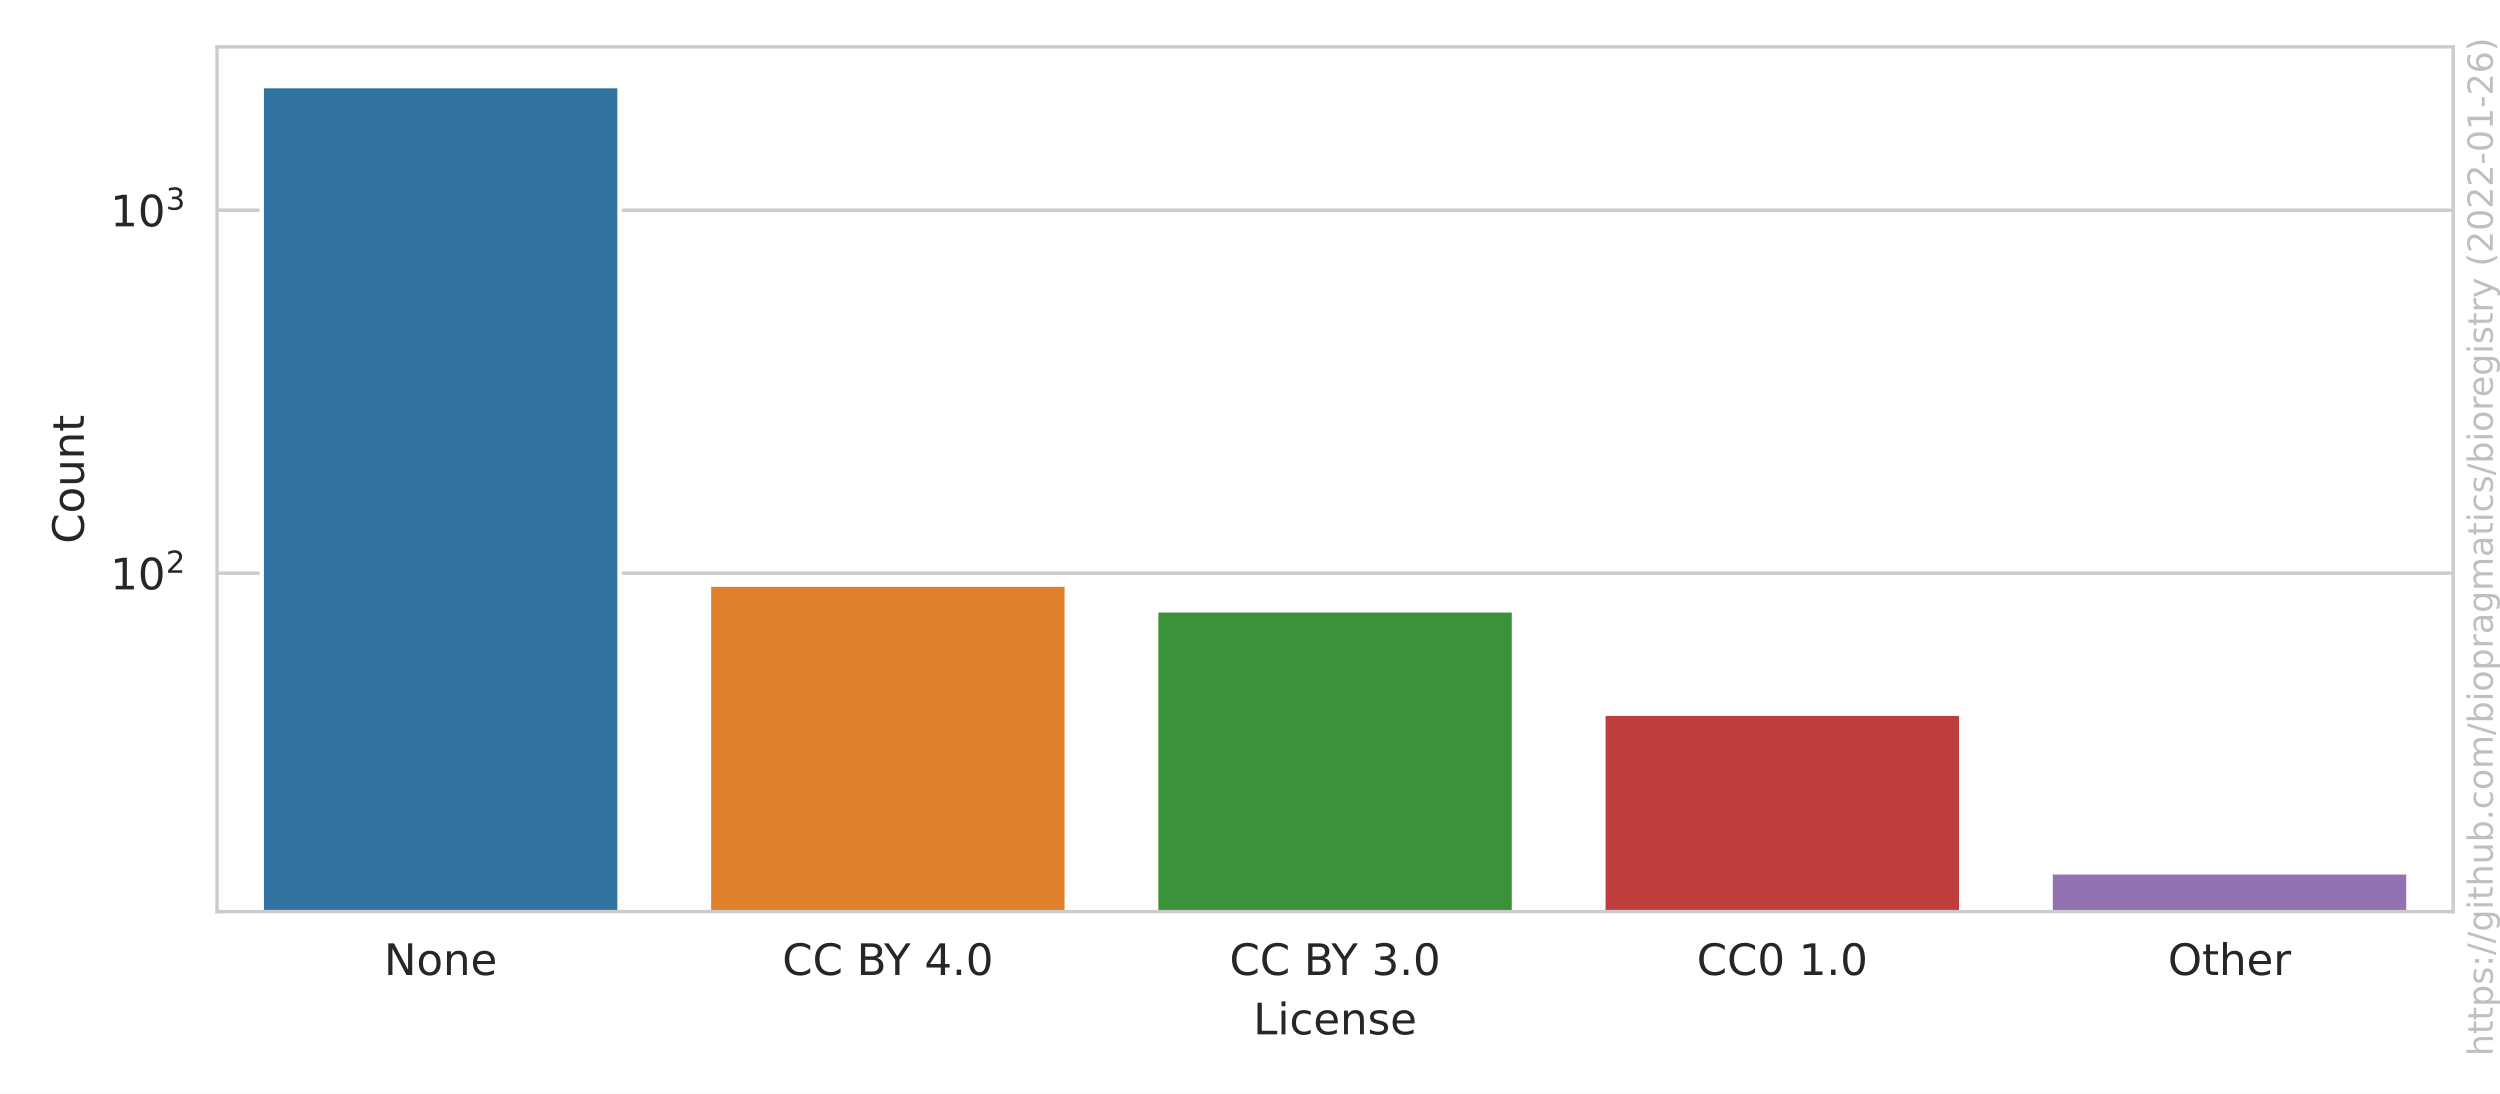
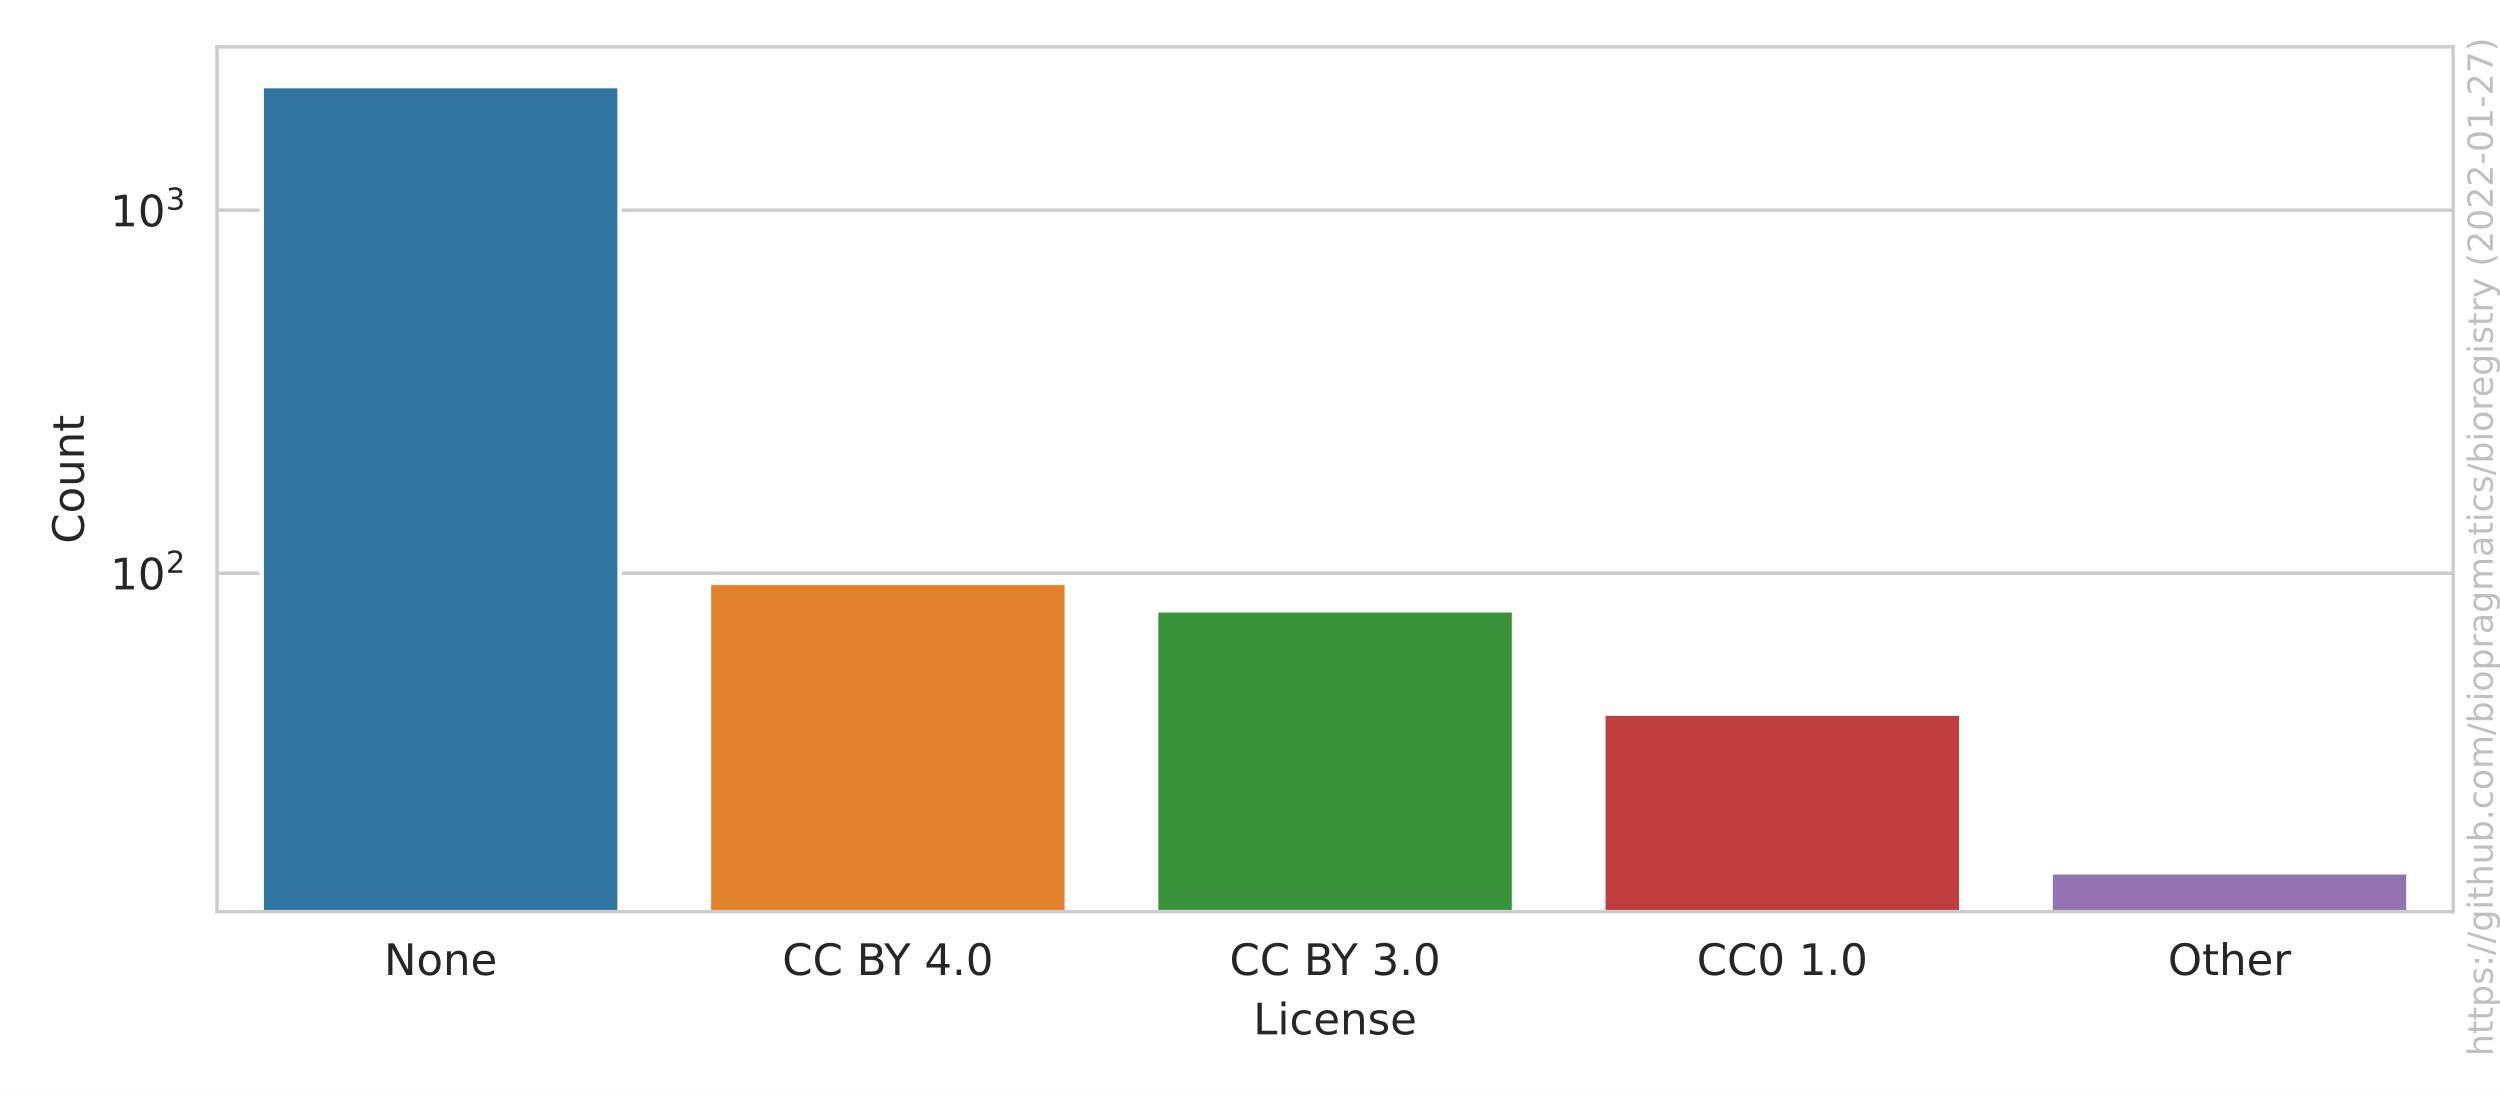
<svg xmlns="http://www.w3.org/2000/svg" xmlns:xlink="http://www.w3.org/1999/xlink" width="576pt" height="252pt" viewBox="0 0 576 252" version="1.1">
  <defs>
    <style type="text/css">*{stroke-linejoin: round; stroke-linecap: butt}</style>
  </defs>
  <g id="figure_1">
    <g id="patch_1">
      <path d="M 0 252  L 576 252  L 576 0  L 0 0  z " style="fill: #ffffff" />
    </g>
    <g id="axes_1">
      <g id="patch_2">
        <path d="M 50.003 210.04  L 565.2 210.04  L 565.2 10.8  L 50.003 10.8  z " style="fill: #ffffff" />
      </g>
      <g id="matplotlib.axis_1">
        <g id="xtick_1">
          <g id="text_1">
            <g style="fill: #262626" transform="translate(88.4771 224.6384)scale(0.1 -0.1)">
              <defs>
                <path id="DejaVuSans-4e" d="M 628 4666  L 1478 4666  L 3547 763  L 3547 4666  L 4159 4666  L 4159 0  L 3309 0  L 1241 3903  L 1241 0  L 628 0  L 628 4666  z " transform="scale(0.015625)" />
                <path id="DejaVuSans-6f" d="M 1959 3097  Q 1497 3097 1228 2736  Q 959 2375 959 1747  Q 959 1119 1226 758  Q 1494 397 1959 397  Q 2419 397 2687 759  Q 2956 1122 2956 1747  Q 2956 2369 2687 2733  Q 2419 3097 1959 3097  z M 1959 3584  Q 2709 3584 3137 3096  Q 3566 2609 3566 1747  Q 3566 888 3137 398  Q 2709 -91 1959 -91  Q 1206 -91 779 398  Q 353 888 353 1747  Q 353 2609 779 3096  Q 1206 3584 1959 3584  z " transform="scale(0.015625)" />
                <path id="DejaVuSans-6e" d="M 3513 2113  L 3513 0  L 2938 0  L 2938 2094  Q 2938 2591 2744 2837  Q 2550 3084 2163 3084  Q 1697 3084 1428 2787  Q 1159 2491 1159 1978  L 1159 0  L 581 0  L 581 3500  L 1159 3500  L 1159 2956  Q 1366 3272 1645 3428  Q 1925 3584 2291 3584  Q 2894 3584 3203 3211  Q 3513 2838 3513 2113  z " transform="scale(0.015625)" />
                <path id="DejaVuSans-65" d="M 3597 1894  L 3597 1613  L 953 1613  Q 991 1019 1311 708  Q 1631 397 2203 397  Q 2534 397 2845 478  Q 3156 559 3463 722  L 3463 178  Q 3153 47 2828 -22  Q 2503 -91 2169 -91  Q 1331 -91 842 396  Q 353 884 353 1716  Q 353 2575 817 3079  Q 1281 3584 2069 3584  Q 2775 3584 3186 3129  Q 3597 2675 3597 1894  z M 3022 2063  Q 3016 2534 2758 2815  Q 2500 3097 2075 3097  Q 1594 3097 1305 2825  Q 1016 2553 972 2059  L 3022 2063  z " transform="scale(0.015625)" />
              </defs>
              <use xlink:href="#DejaVuSans-4e" />
              <use xlink:href="#DejaVuSans-6f" x="74.805" />
              <use xlink:href="#DejaVuSans-6e" x="135.986" />
              <use xlink:href="#DejaVuSans-65" x="199.365" />
            </g>
          </g>
        </g>
        <g id="xtick_2">
          <g id="text_2">
            <g style="fill: #262626" transform="translate(180.24 224.6384)scale(0.1 -0.1)">
              <defs>
                <path id="DejaVuSans-43" d="M 4122 4306  L 4122 3641  Q 3803 3938 3442 4084  Q 3081 4231 2675 4231  Q 1875 4231 1450 3742  Q 1025 3253 1025 2328  Q 1025 1406 1450 917  Q 1875 428 2675 428  Q 3081 428 3442 575  Q 3803 722 4122 1019  L 4122 359  Q 3791 134 3420 21  Q 3050 -91 2638 -91  Q 1578 -91 968 557  Q 359 1206 359 2328  Q 359 3453 968 4101  Q 1578 4750 2638 4750  Q 3056 4750 3426 4639  Q 3797 4528 4122 4306  z " transform="scale(0.015625)" />
                <path id="DejaVuSans-20" transform="scale(0.015625)" />
                <path id="DejaVuSans-42" d="M 1259 2228  L 1259 519  L 2272 519  Q 2781 519 3026 730  Q 3272 941 3272 1375  Q 3272 1813 3026 2020  Q 2781 2228 2272 2228  L 1259 2228  z M 1259 4147  L 1259 2741  L 2194 2741  Q 2656 2741 2882 2914  Q 3109 3088 3109 3444  Q 3109 3797 2882 3972  Q 2656 4147 2194 4147  L 1259 4147  z M 628 4666  L 2241 4666  Q 2963 4666 3353 4366  Q 3744 4066 3744 3513  Q 3744 3084 3544 2831  Q 3344 2578 2956 2516  Q 3422 2416 3680 2098  Q 3938 1781 3938 1306  Q 3938 681 3513 340  Q 3088 0 2303 0  L 628 0  L 628 4666  z " transform="scale(0.015625)" />
                <path id="DejaVuSans-59" d="M -13 4666  L 666 4666  L 1959 2747  L 3244 4666  L 3922 4666  L 2272 2222  L 2272 0  L 1638 0  L 1638 2222  L -13 4666  z " transform="scale(0.015625)" />
                <path id="DejaVuSans-34" d="M 2419 4116  L 825 1625  L 2419 1625  L 2419 4116  z M 2253 4666  L 3047 4666  L 3047 1625  L 3713 1625  L 3713 1100  L 3047 1100  L 3047 0  L 2419 0  L 2419 1100  L 313 1100  L 313 1709  L 2253 4666  z " transform="scale(0.015625)" />
                <path id="DejaVuSans-2e" d="M 684 794  L 1344 794  L 1344 0  L 684 0  L 684 794  z " transform="scale(0.015625)" />
                <path id="DejaVuSans-30" d="M 2034 4250  Q 1547 4250 1301 3770  Q 1056 3291 1056 2328  Q 1056 1369 1301 889  Q 1547 409 2034 409  Q 2525 409 2770 889  Q 3016 1369 3016 2328  Q 3016 3291 2770 3770  Q 2525 4250 2034 4250  z M 2034 4750  Q 2819 4750 3233 4129  Q 3647 3509 3647 2328  Q 3647 1150 3233 529  Q 2819 -91 2034 -91  Q 1250 -91 836 529  Q 422 1150 422 2328  Q 422 3509 836 4129  Q 1250 4750 2034 4750  z " transform="scale(0.015625)" />
              </defs>
              <use xlink:href="#DejaVuSans-43" />
              <use xlink:href="#DejaVuSans-43" x="69.824" />
              <use xlink:href="#DejaVuSans-20" x="139.648" />
              <use xlink:href="#DejaVuSans-42" x="171.436" />
              <use xlink:href="#DejaVuSans-59" x="234.539" />
              <use xlink:href="#DejaVuSans-20" x="295.623" />
              <use xlink:href="#DejaVuSans-34" x="327.41" />
              <use xlink:href="#DejaVuSans-2e" x="391.033" />
              <use xlink:href="#DejaVuSans-30" x="422.82" />
            </g>
          </g>
        </g>
        <g id="xtick_3">
          <g id="text_3">
            <g style="fill: #262626" transform="translate(283.2795 224.6384)scale(0.1 -0.1)">
              <defs>
                <path id="DejaVuSans-33" d="M 2597 2516  Q 3050 2419 3304 2112  Q 3559 1806 3559 1356  Q 3559 666 3084 287  Q 2609 -91 1734 -91  Q 1441 -91 1130 -33  Q 819 25 488 141  L 488 750  Q 750 597 1062 519  Q 1375 441 1716 441  Q 2309 441 2620 675  Q 2931 909 2931 1356  Q 2931 1769 2642 2001  Q 2353 2234 1838 2234  L 1294 2234  L 1294 2753  L 1863 2753  Q 2328 2753 2575 2939  Q 2822 3125 2822 3475  Q 2822 3834 2567 4026  Q 2313 4219 1838 4219  Q 1578 4219 1281 4162  Q 984 4106 628 3988  L 628 4550  Q 988 4650 1302 4700  Q 1616 4750 1894 4750  Q 2613 4750 3031 4423  Q 3450 4097 3450 3541  Q 3450 3153 3228 2886  Q 3006 2619 2597 2516  z " transform="scale(0.015625)" />
              </defs>
              <use xlink:href="#DejaVuSans-43" />
              <use xlink:href="#DejaVuSans-43" x="69.824" />
              <use xlink:href="#DejaVuSans-20" x="139.648" />
              <use xlink:href="#DejaVuSans-42" x="171.436" />
              <use xlink:href="#DejaVuSans-59" x="234.539" />
              <use xlink:href="#DejaVuSans-20" x="295.623" />
              <use xlink:href="#DejaVuSans-33" x="327.41" />
              <use xlink:href="#DejaVuSans-2e" x="391.033" />
              <use xlink:href="#DejaVuSans-30" x="422.82" />
            </g>
          </g>
        </g>
        <g id="xtick_4">
          <g id="text_4">
            <g style="fill: #262626" transform="translate(390.9361 224.6384)scale(0.1 -0.1)">
              <defs>
                <path id="DejaVuSans-31" d="M 794 531  L 1825 531  L 1825 4091  L 703 3866  L 703 4441  L 1819 4666  L 2450 4666  L 2450 531  L 3481 531  L 3481 0  L 794 0  L 794 531  z " transform="scale(0.015625)" />
              </defs>
              <use xlink:href="#DejaVuSans-43" />
              <use xlink:href="#DejaVuSans-43" x="69.824" />
              <use xlink:href="#DejaVuSans-30" x="139.648" />
              <use xlink:href="#DejaVuSans-20" x="203.271" />
              <use xlink:href="#DejaVuSans-31" x="235.059" />
              <use xlink:href="#DejaVuSans-2e" x="298.682" />
              <use xlink:href="#DejaVuSans-30" x="330.469" />
            </g>
          </g>
        </g>
        <g id="xtick_5">
          <g id="text_5">
            <g style="fill: #262626" transform="translate(499.4834 224.6384)scale(0.1 -0.1)">
              <defs>
                <path id="DejaVuSans-4f" d="M 2522 4238  Q 1834 4238 1429 3725  Q 1025 3213 1025 2328  Q 1025 1447 1429 934  Q 1834 422 2522 422  Q 3209 422 3611 934  Q 4013 1447 4013 2328  Q 4013 3213 3611 3725  Q 3209 4238 2522 4238  z M 2522 4750  Q 3503 4750 4090 4092  Q 4678 3434 4678 2328  Q 4678 1225 4090 567  Q 3503 -91 2522 -91  Q 1538 -91 948 565  Q 359 1222 359 2328  Q 359 3434 948 4092  Q 1538 4750 2522 4750  z " transform="scale(0.015625)" />
                <path id="DejaVuSans-74" d="M 1172 4494  L 1172 3500  L 2356 3500  L 2356 3053  L 1172 3053  L 1172 1153  Q 1172 725 1289 603  Q 1406 481 1766 481  L 2356 481  L 2356 0  L 1766 0  Q 1100 0 847 248  Q 594 497 594 1153  L 594 3053  L 172 3053  L 172 3500  L 594 3500  L 594 4494  L 1172 4494  z " transform="scale(0.015625)" />
                <path id="DejaVuSans-68" d="M 3513 2113  L 3513 0  L 2938 0  L 2938 2094  Q 2938 2591 2744 2837  Q 2550 3084 2163 3084  Q 1697 3084 1428 2787  Q 1159 2491 1159 1978  L 1159 0  L 581 0  L 581 4863  L 1159 4863  L 1159 2956  Q 1366 3272 1645 3428  Q 1925 3584 2291 3584  Q 2894 3584 3203 3211  Q 3513 2838 3513 2113  z " transform="scale(0.015625)" />
                <path id="DejaVuSans-72" d="M 2631 2963  Q 2534 3019 2420 3045  Q 2306 3072 2169 3072  Q 1681 3072 1420 2755  Q 1159 2438 1159 1844  L 1159 0  L 581 0  L 581 3500  L 1159 3500  L 1159 2956  Q 1341 3275 1631 3429  Q 1922 3584 2338 3584  Q 2397 3584 2469 3576  Q 2541 3569 2628 3553  L 2631 2963  z " transform="scale(0.015625)" />
              </defs>
              <use xlink:href="#DejaVuSans-4f" />
              <use xlink:href="#DejaVuSans-74" x="78.711" />
              <use xlink:href="#DejaVuSans-68" x="117.92" />
              <use xlink:href="#DejaVuSans-65" x="181.299" />
              <use xlink:href="#DejaVuSans-72" x="242.822" />
            </g>
          </g>
        </g>
        <g id="text_6">
          <g style="fill: #262626" transform="translate(288.7506 238.3166)scale(0.1 -0.1)">
            <defs>
              <path id="DejaVuSans-4c" d="M 628 4666  L 1259 4666  L 1259 531  L 3531 531  L 3531 0  L 628 0  L 628 4666  z " transform="scale(0.015625)" />
              <path id="DejaVuSans-69" d="M 603 3500  L 1178 3500  L 1178 0  L 603 0  L 603 3500  z M 603 4863  L 1178 4863  L 1178 4134  L 603 4134  L 603 4863  z " transform="scale(0.015625)" />
              <path id="DejaVuSans-63" d="M 3122 3366  L 3122 2828  Q 2878 2963 2633 3030  Q 2388 3097 2138 3097  Q 1578 3097 1268 2742  Q 959 2388 959 1747  Q 959 1106 1268 751  Q 1578 397 2138 397  Q 2388 397 2633 464  Q 2878 531 3122 666  L 3122 134  Q 2881 22 2623 -34  Q 2366 -91 2075 -91  Q 1284 -91 818 406  Q 353 903 353 1747  Q 353 2603 823 3093  Q 1294 3584 2113 3584  Q 2378 3584 2631 3529  Q 2884 3475 3122 3366  z " transform="scale(0.015625)" />
              <path id="DejaVuSans-73" d="M 2834 3397  L 2834 2853  Q 2591 2978 2328 3040  Q 2066 3103 1784 3103  Q 1356 3103 1142 2972  Q 928 2841 928 2578  Q 928 2378 1081 2264  Q 1234 2150 1697 2047  L 1894 2003  Q 2506 1872 2764 1633  Q 3022 1394 3022 966  Q 3022 478 2636 193  Q 2250 -91 1575 -91  Q 1294 -91 989 -36  Q 684 19 347 128  L 347 722  Q 666 556 975 473  Q 1284 391 1588 391  Q 1994 391 2212 530  Q 2431 669 2431 922  Q 2431 1156 2273 1281  Q 2116 1406 1581 1522  L 1381 1569  Q 847 1681 609 1914  Q 372 2147 372 2553  Q 372 3047 722 3315  Q 1072 3584 1716 3584  Q 2034 3584 2315 3537  Q 2597 3491 2834 3397  z " transform="scale(0.015625)" />
            </defs>
            <use xlink:href="#DejaVuSans-4c" />
            <use xlink:href="#DejaVuSans-69" x="55.713" />
            <use xlink:href="#DejaVuSans-63" x="83.496" />
            <use xlink:href="#DejaVuSans-65" x="138.477" />
            <use xlink:href="#DejaVuSans-6e" x="200" />
            <use xlink:href="#DejaVuSans-73" x="263.379" />
            <use xlink:href="#DejaVuSans-65" x="315.479" />
          </g>
        </g>
      </g>
      <g id="matplotlib.axis_2">
        <g id="ytick_1">
          <g id="line2d_1">
            <path d="M 50.003 132.071  L 565.2 132.071  " clip-path="url(#p89d8e77453)" style="fill: none; stroke: #cccccc; stroke-width: 0.8; stroke-linecap: round" />
          </g>
          <g id="text_7">
            <g style="fill: #262626" transform="translate(25.40269 135.8706)scale(0.1 -0.1)">
              <defs>
                <path id="DejaVuSans-32" d="M 1228 531  L 3431 531  L 3431 0  L 469 0  L 469 531  Q 828 903 1448 1529  Q 2069 2156 2228 2338  Q 2531 2678 2651 2914  Q 2772 3150 2772 3378  Q 2772 3750 2511 3984  Q 2250 4219 1831 4219  Q 1534 4219 1204 4116  Q 875 4013 500 3803  L 500 4441  Q 881 4594 1212 4672  Q 1544 4750 1819 4750  Q 2544 4750 2975 4387  Q 3406 4025 3406 3419  Q 3406 3131 3298 2873  Q 3191 2616 2906 2266  Q 2828 2175 2409 1742  Q 1991 1309 1228 531  z " transform="scale(0.015625)" />
              </defs>
              <use xlink:href="#DejaVuSans-31" transform="translate(0 0.765625)" />
              <use xlink:href="#DejaVuSans-30" transform="translate(63.62305 0.765625)" />
              <use xlink:href="#DejaVuSans-32" transform="translate(128.2031 39.04688)scale(0.7)" />
            </g>
          </g>
        </g>
        <g id="ytick_2">
          <g id="line2d_2">
            <path d="M 50.003 48.431  L 565.2 48.431  " clip-path="url(#p89d8e77453)" style="fill: none; stroke: #cccccc; stroke-width: 0.8; stroke-linecap: round" />
          </g>
          <g id="text_8">
            <g style="fill: #262626" transform="translate(25.40269 52.22993)scale(0.1 -0.1)">
              <use xlink:href="#DejaVuSans-31" transform="translate(0 0.765625)" />
              <use xlink:href="#DejaVuSans-30" transform="translate(63.62305 0.765625)" />
              <use xlink:href="#DejaVuSans-33" transform="translate(128.2031 39.04688)scale(0.7)" />
            </g>
          </g>
        </g>
        <g id="ytick_3" />
        <g id="ytick_4" />
        <g id="ytick_5" />
        <g id="ytick_6" />
        <g id="ytick_7" />
        <g id="ytick_8" />
        <g id="ytick_9" />
        <g id="ytick_10" />
        <g id="ytick_11" />
        <g id="ytick_12" />
        <g id="ytick_13" />
        <g id="ytick_14" />
        <g id="ytick_15" />
        <g id="ytick_16" />
        <g id="ytick_17" />
        <g id="ytick_18" />
        <g id="ytick_19" />
        <g id="text_9">
          <g style="fill: #262626" transform="translate(19.323 125.2684)rotate(-90)scale(0.1 -0.1)">
            <defs>
              <path id="DejaVuSans-75" d="M 544 1381  L 544 3500  L 1119 3500  L 1119 1403  Q 1119 906 1312 657  Q 1506 409 1894 409  Q 2359 409 2629 706  Q 2900 1003 2900 1516  L 2900 3500  L 3475 3500  L 3475 0  L 2900 0  L 2900 538  Q 2691 219 2414 64  Q 2138 -91 1772 -91  Q 1169 -91 856 284  Q 544 659 544 1381  z M 1991 3584  L 1991 3584  z " transform="scale(0.015625)" />
            </defs>
            <use xlink:href="#DejaVuSans-43" />
            <use xlink:href="#DejaVuSans-6f" x="69.824" />
            <use xlink:href="#DejaVuSans-75" x="131.006" />
            <use xlink:href="#DejaVuSans-6e" x="194.385" />
            <use xlink:href="#DejaVuSans-74" x="257.764" />
          </g>
        </g>
      </g>
      <g id="patch_3">
        <path d="M 60.307 83940.007  L 142.738 83940.007  L 142.738 19.856  L 60.307 19.856  z " clip-path="url(#p89d8e77453)" style="fill: #3274a1; stroke: #ffffff; stroke-linejoin: miter" />
      </g>
      <g id="patch_4">
-         <path d="M 163.346 83940.007  L 245.778 83940.007  L 245.778 134.707  L 163.346 134.707  z " clip-path="url(#p89d8e77453)" style="fill: #e1812c; stroke: #ffffff; stroke-linejoin: miter" />
+         <path d="M 163.346 83940.007  L 245.778 83940.007  L 245.778 134.319  L 163.346 134.319  z " clip-path="url(#p89d8e77453)" style="fill: #e1812c; stroke: #ffffff; stroke-linejoin: miter" />
      </g>
      <g id="patch_5">
        <path d="M 266.386 83940.007  L 348.817 83940.007  L 348.817 140.634  L 266.386 140.634  z " clip-path="url(#p89d8e77453)" style="fill: #3a923a; stroke: #ffffff; stroke-linejoin: miter" />
      </g>
      <g id="patch_6">
        <path d="M 369.425 83940.007  L 451.857 83940.007  L 451.857 164.458  L 369.425 164.458  z " clip-path="url(#p89d8e77453)" style="fill: #c03d3e; stroke: #ffffff; stroke-linejoin: miter" />
      </g>
      <g id="patch_7">
        <path d="M 472.464 83940.007  L 554.896 83940.007  L 554.896 200.984  L 472.464 200.984  z " clip-path="url(#p89d8e77453)" style="fill: #9372b2; stroke: #ffffff; stroke-linejoin: miter" />
      </g>
      <g id="patch_8">
        <path d="M 50.003 210.04  L 50.003 10.8  " style="fill: none; stroke: #cccccc; stroke-width: 0.8; stroke-linejoin: miter; stroke-linecap: square" />
      </g>
      <g id="patch_9">
        <path d="M 565.2 210.04  L 565.2 10.8  " style="fill: none; stroke: #cccccc; stroke-width: 0.8; stroke-linejoin: miter; stroke-linecap: square" />
      </g>
      <g id="patch_10">
        <path d="M 50.003 210.04  L 565.2 210.04  " style="fill: none; stroke: #cccccc; stroke-width: 0.8; stroke-linejoin: miter; stroke-linecap: square" />
      </g>
      <g id="patch_11">
        <path d="M 50.003 10.8  L 565.2 10.8  " style="fill: none; stroke: #cccccc; stroke-width: 0.8; stroke-linejoin: miter; stroke-linecap: square" />
      </g>
    </g>
    <g id="text_10">
      <g style="fill: #808080; opacity: 0.5" transform="translate(574.3362 243.3237)rotate(-90)scale(0.08 -0.08)">
        <defs>
          <path id="DejaVuSans-70" d="M 1159 525  L 1159 -1331  L 581 -1331  L 581 3500  L 1159 3500  L 1159 2969  Q 1341 3281 1617 3432  Q 1894 3584 2278 3584  Q 2916 3584 3314 3078  Q 3713 2572 3713 1747  Q 3713 922 3314 415  Q 2916 -91 2278 -91  Q 1894 -91 1617 61  Q 1341 213 1159 525  z M 3116 1747  Q 3116 2381 2855 2742  Q 2594 3103 2138 3103  Q 1681 3103 1420 2742  Q 1159 2381 1159 1747  Q 1159 1113 1420 752  Q 1681 391 2138 391  Q 2594 391 2855 752  Q 3116 1113 3116 1747  z " transform="scale(0.015625)" />
          <path id="DejaVuSans-3a" d="M 750 794  L 1409 794  L 1409 0  L 750 0  L 750 794  z M 750 3309  L 1409 3309  L 1409 2516  L 750 2516  L 750 3309  z " transform="scale(0.015625)" />
          <path id="DejaVuSans-2f" d="M 1625 4666  L 2156 4666  L 531 -594  L 0 -594  L 1625 4666  z " transform="scale(0.015625)" />
          <path id="DejaVuSans-67" d="M 2906 1791  Q 2906 2416 2648 2759  Q 2391 3103 1925 3103  Q 1463 3103 1205 2759  Q 947 2416 947 1791  Q 947 1169 1205 825  Q 1463 481 1925 481  Q 2391 481 2648 825  Q 2906 1169 2906 1791  z M 3481 434  Q 3481 -459 3084 -895  Q 2688 -1331 1869 -1331  Q 1566 -1331 1297 -1286  Q 1028 -1241 775 -1147  L 775 -588  Q 1028 -725 1275 -790  Q 1522 -856 1778 -856  Q 2344 -856 2625 -561  Q 2906 -266 2906 331  L 2906 616  Q 2728 306 2450 153  Q 2172 0 1784 0  Q 1141 0 747 490  Q 353 981 353 1791  Q 353 2603 747 3093  Q 1141 3584 1784 3584  Q 2172 3584 2450 3431  Q 2728 3278 2906 2969  L 2906 3500  L 3481 3500  L 3481 434  z " transform="scale(0.015625)" />
          <path id="DejaVuSans-62" d="M 3116 1747  Q 3116 2381 2855 2742  Q 2594 3103 2138 3103  Q 1681 3103 1420 2742  Q 1159 2381 1159 1747  Q 1159 1113 1420 752  Q 1681 391 2138 391  Q 2594 391 2855 752  Q 3116 1113 3116 1747  z M 1159 2969  Q 1341 3281 1617 3432  Q 1894 3584 2278 3584  Q 2916 3584 3314 3078  Q 3713 2572 3713 1747  Q 3713 922 3314 415  Q 2916 -91 2278 -91  Q 1894 -91 1617 61  Q 1341 213 1159 525  L 1159 0  L 581 0  L 581 4863  L 1159 4863  L 1159 2969  z " transform="scale(0.015625)" />
          <path id="DejaVuSans-6d" d="M 3328 2828  Q 3544 3216 3844 3400  Q 4144 3584 4550 3584  Q 5097 3584 5394 3201  Q 5691 2819 5691 2113  L 5691 0  L 5113 0  L 5113 2094  Q 5113 2597 4934 2840  Q 4756 3084 4391 3084  Q 3944 3084 3684 2787  Q 3425 2491 3425 1978  L 3425 0  L 2847 0  L 2847 2094  Q 2847 2600 2669 2842  Q 2491 3084 2119 3084  Q 1678 3084 1418 2786  Q 1159 2488 1159 1978  L 1159 0  L 581 0  L 581 3500  L 1159 3500  L 1159 2956  Q 1356 3278 1631 3431  Q 1906 3584 2284 3584  Q 2666 3584 2933 3390  Q 3200 3197 3328 2828  z " transform="scale(0.015625)" />
          <path id="DejaVuSans-61" d="M 2194 1759  Q 1497 1759 1228 1600  Q 959 1441 959 1056  Q 959 750 1161 570  Q 1363 391 1709 391  Q 2188 391 2477 730  Q 2766 1069 2766 1631  L 2766 1759  L 2194 1759  z M 3341 1997  L 3341 0  L 2766 0  L 2766 531  Q 2569 213 2275 61  Q 1981 -91 1556 -91  Q 1019 -91 701 211  Q 384 513 384 1019  Q 384 1609 779 1909  Q 1175 2209 1959 2209  L 2766 2209  L 2766 2266  Q 2766 2663 2505 2880  Q 2244 3097 1772 3097  Q 1472 3097 1187 3025  Q 903 2953 641 2809  L 641 3341  Q 956 3463 1253 3523  Q 1550 3584 1831 3584  Q 2591 3584 2966 3190  Q 3341 2797 3341 1997  z " transform="scale(0.015625)" />
          <path id="DejaVuSans-79" d="M 2059 -325  Q 1816 -950 1584 -1140  Q 1353 -1331 966 -1331  L 506 -1331  L 506 -850  L 844 -850  Q 1081 -850 1212 -737  Q 1344 -625 1503 -206  L 1606 56  L 191 3500  L 800 3500  L 1894 763  L 2988 3500  L 3597 3500  L 2059 -325  z " transform="scale(0.015625)" />
          <path id="DejaVuSans-28" d="M 1984 4856  Q 1566 4138 1362 3434  Q 1159 2731 1159 2009  Q 1159 1288 1364 580  Q 1569 -128 1984 -844  L 1484 -844  Q 1016 -109 783 600  Q 550 1309 550 2009  Q 550 2706 781 3412  Q 1013 4119 1484 4856  L 1984 4856  z " transform="scale(0.015625)" />
          <path id="DejaVuSans-2d" d="M 313 2009  L 1997 2009  L 1997 1497  L 313 1497  L 313 2009  z " transform="scale(0.015625)" />
-           <path id="DejaVuSans-36" d="M 2113 2584  Q 1688 2584 1439 2293  Q 1191 2003 1191 1497  Q 1191 994 1439 701  Q 1688 409 2113 409  Q 2538 409 2786 701  Q 3034 994 3034 1497  Q 3034 2003 2786 2293  Q 2538 2584 2113 2584  z M 3366 4563  L 3366 3988  Q 3128 4100 2886 4159  Q 2644 4219 2406 4219  Q 1781 4219 1451 3797  Q 1122 3375 1075 2522  Q 1259 2794 1537 2939  Q 1816 3084 2150 3084  Q 2853 3084 3261 2657  Q 3669 2231 3669 1497  Q 3669 778 3244 343  Q 2819 -91 2113 -91  Q 1303 -91 875 529  Q 447 1150 447 2328  Q 447 3434 972 4092  Q 1497 4750 2381 4750  Q 2619 4750 2861 4703  Q 3103 4656 3366 4563  z " transform="scale(0.015625)" />
+           <path id="DejaVuSans-37" d="M 525 4666  L 3525 4666  L 3525 4397  L 1831 0  L 1172 0  L 2766 4134  L 525 4134  L 525 4666  z " transform="scale(0.015625)" />
          <path id="DejaVuSans-29" d="M 513 4856  L 1013 4856  Q 1481 4119 1714 3412  Q 1947 2706 1947 2009  Q 1947 1309 1714 600  Q 1481 -109 1013 -844  L 513 -844  Q 928 -128 1133 580  Q 1338 1288 1338 2009  Q 1338 2731 1133 3434  Q 928 4138 513 4856  z " transform="scale(0.015625)" />
        </defs>
        <use xlink:href="#DejaVuSans-68" />
        <use xlink:href="#DejaVuSans-74" x="63.379" />
        <use xlink:href="#DejaVuSans-74" x="102.588" />
        <use xlink:href="#DejaVuSans-70" x="141.797" />
        <use xlink:href="#DejaVuSans-73" x="205.273" />
        <use xlink:href="#DejaVuSans-3a" x="257.373" />
        <use xlink:href="#DejaVuSans-2f" x="291.064" />
        <use xlink:href="#DejaVuSans-2f" x="324.756" />
        <use xlink:href="#DejaVuSans-67" x="358.447" />
        <use xlink:href="#DejaVuSans-69" x="421.924" />
        <use xlink:href="#DejaVuSans-74" x="449.707" />
        <use xlink:href="#DejaVuSans-68" x="488.916" />
        <use xlink:href="#DejaVuSans-75" x="552.295" />
        <use xlink:href="#DejaVuSans-62" x="615.674" />
        <use xlink:href="#DejaVuSans-2e" x="679.15" />
        <use xlink:href="#DejaVuSans-63" x="710.938" />
        <use xlink:href="#DejaVuSans-6f" x="765.918" />
        <use xlink:href="#DejaVuSans-6d" x="827.1" />
        <use xlink:href="#DejaVuSans-2f" x="924.512" />
        <use xlink:href="#DejaVuSans-62" x="958.203" />
        <use xlink:href="#DejaVuSans-69" x="1021.68" />
        <use xlink:href="#DejaVuSans-6f" x="1049.463" />
        <use xlink:href="#DejaVuSans-70" x="1110.645" />
        <use xlink:href="#DejaVuSans-72" x="1174.121" />
        <use xlink:href="#DejaVuSans-61" x="1215.234" />
        <use xlink:href="#DejaVuSans-67" x="1276.514" />
        <use xlink:href="#DejaVuSans-6d" x="1339.99" />
        <use xlink:href="#DejaVuSans-61" x="1437.402" />
        <use xlink:href="#DejaVuSans-74" x="1498.682" />
        <use xlink:href="#DejaVuSans-69" x="1537.891" />
        <use xlink:href="#DejaVuSans-63" x="1565.674" />
        <use xlink:href="#DejaVuSans-73" x="1620.654" />
        <use xlink:href="#DejaVuSans-2f" x="1672.754" />
        <use xlink:href="#DejaVuSans-62" x="1706.445" />
        <use xlink:href="#DejaVuSans-69" x="1769.922" />
        <use xlink:href="#DejaVuSans-6f" x="1797.705" />
        <use xlink:href="#DejaVuSans-72" x="1858.887" />
        <use xlink:href="#DejaVuSans-65" x="1897.75" />
        <use xlink:href="#DejaVuSans-67" x="1959.273" />
        <use xlink:href="#DejaVuSans-69" x="2022.75" />
        <use xlink:href="#DejaVuSans-73" x="2050.533" />
        <use xlink:href="#DejaVuSans-74" x="2102.633" />
        <use xlink:href="#DejaVuSans-72" x="2141.842" />
        <use xlink:href="#DejaVuSans-79" x="2182.955" />
        <use xlink:href="#DejaVuSans-20" x="2242.135" />
        <use xlink:href="#DejaVuSans-28" x="2273.922" />
        <use xlink:href="#DejaVuSans-32" x="2312.936" />
        <use xlink:href="#DejaVuSans-30" x="2376.559" />
        <use xlink:href="#DejaVuSans-32" x="2440.182" />
        <use xlink:href="#DejaVuSans-32" x="2503.805" />
        <use xlink:href="#DejaVuSans-2d" x="2567.428" />
        <use xlink:href="#DejaVuSans-30" x="2603.512" />
        <use xlink:href="#DejaVuSans-31" x="2667.135" />
        <use xlink:href="#DejaVuSans-2d" x="2730.758" />
        <use xlink:href="#DejaVuSans-32" x="2766.842" />
-         <use xlink:href="#DejaVuSans-36" x="2830.465" />
+         <use xlink:href="#DejaVuSans-37" x="2830.465" />
        <use xlink:href="#DejaVuSans-29" x="2894.088" />
      </g>
    </g>
  </g>
  <defs>
    <clipPath id="p89d8e77453">
      <rect x="50.003" y="10.8" width="515.197" height="199.24" />
    </clipPath>
  </defs>
</svg>
